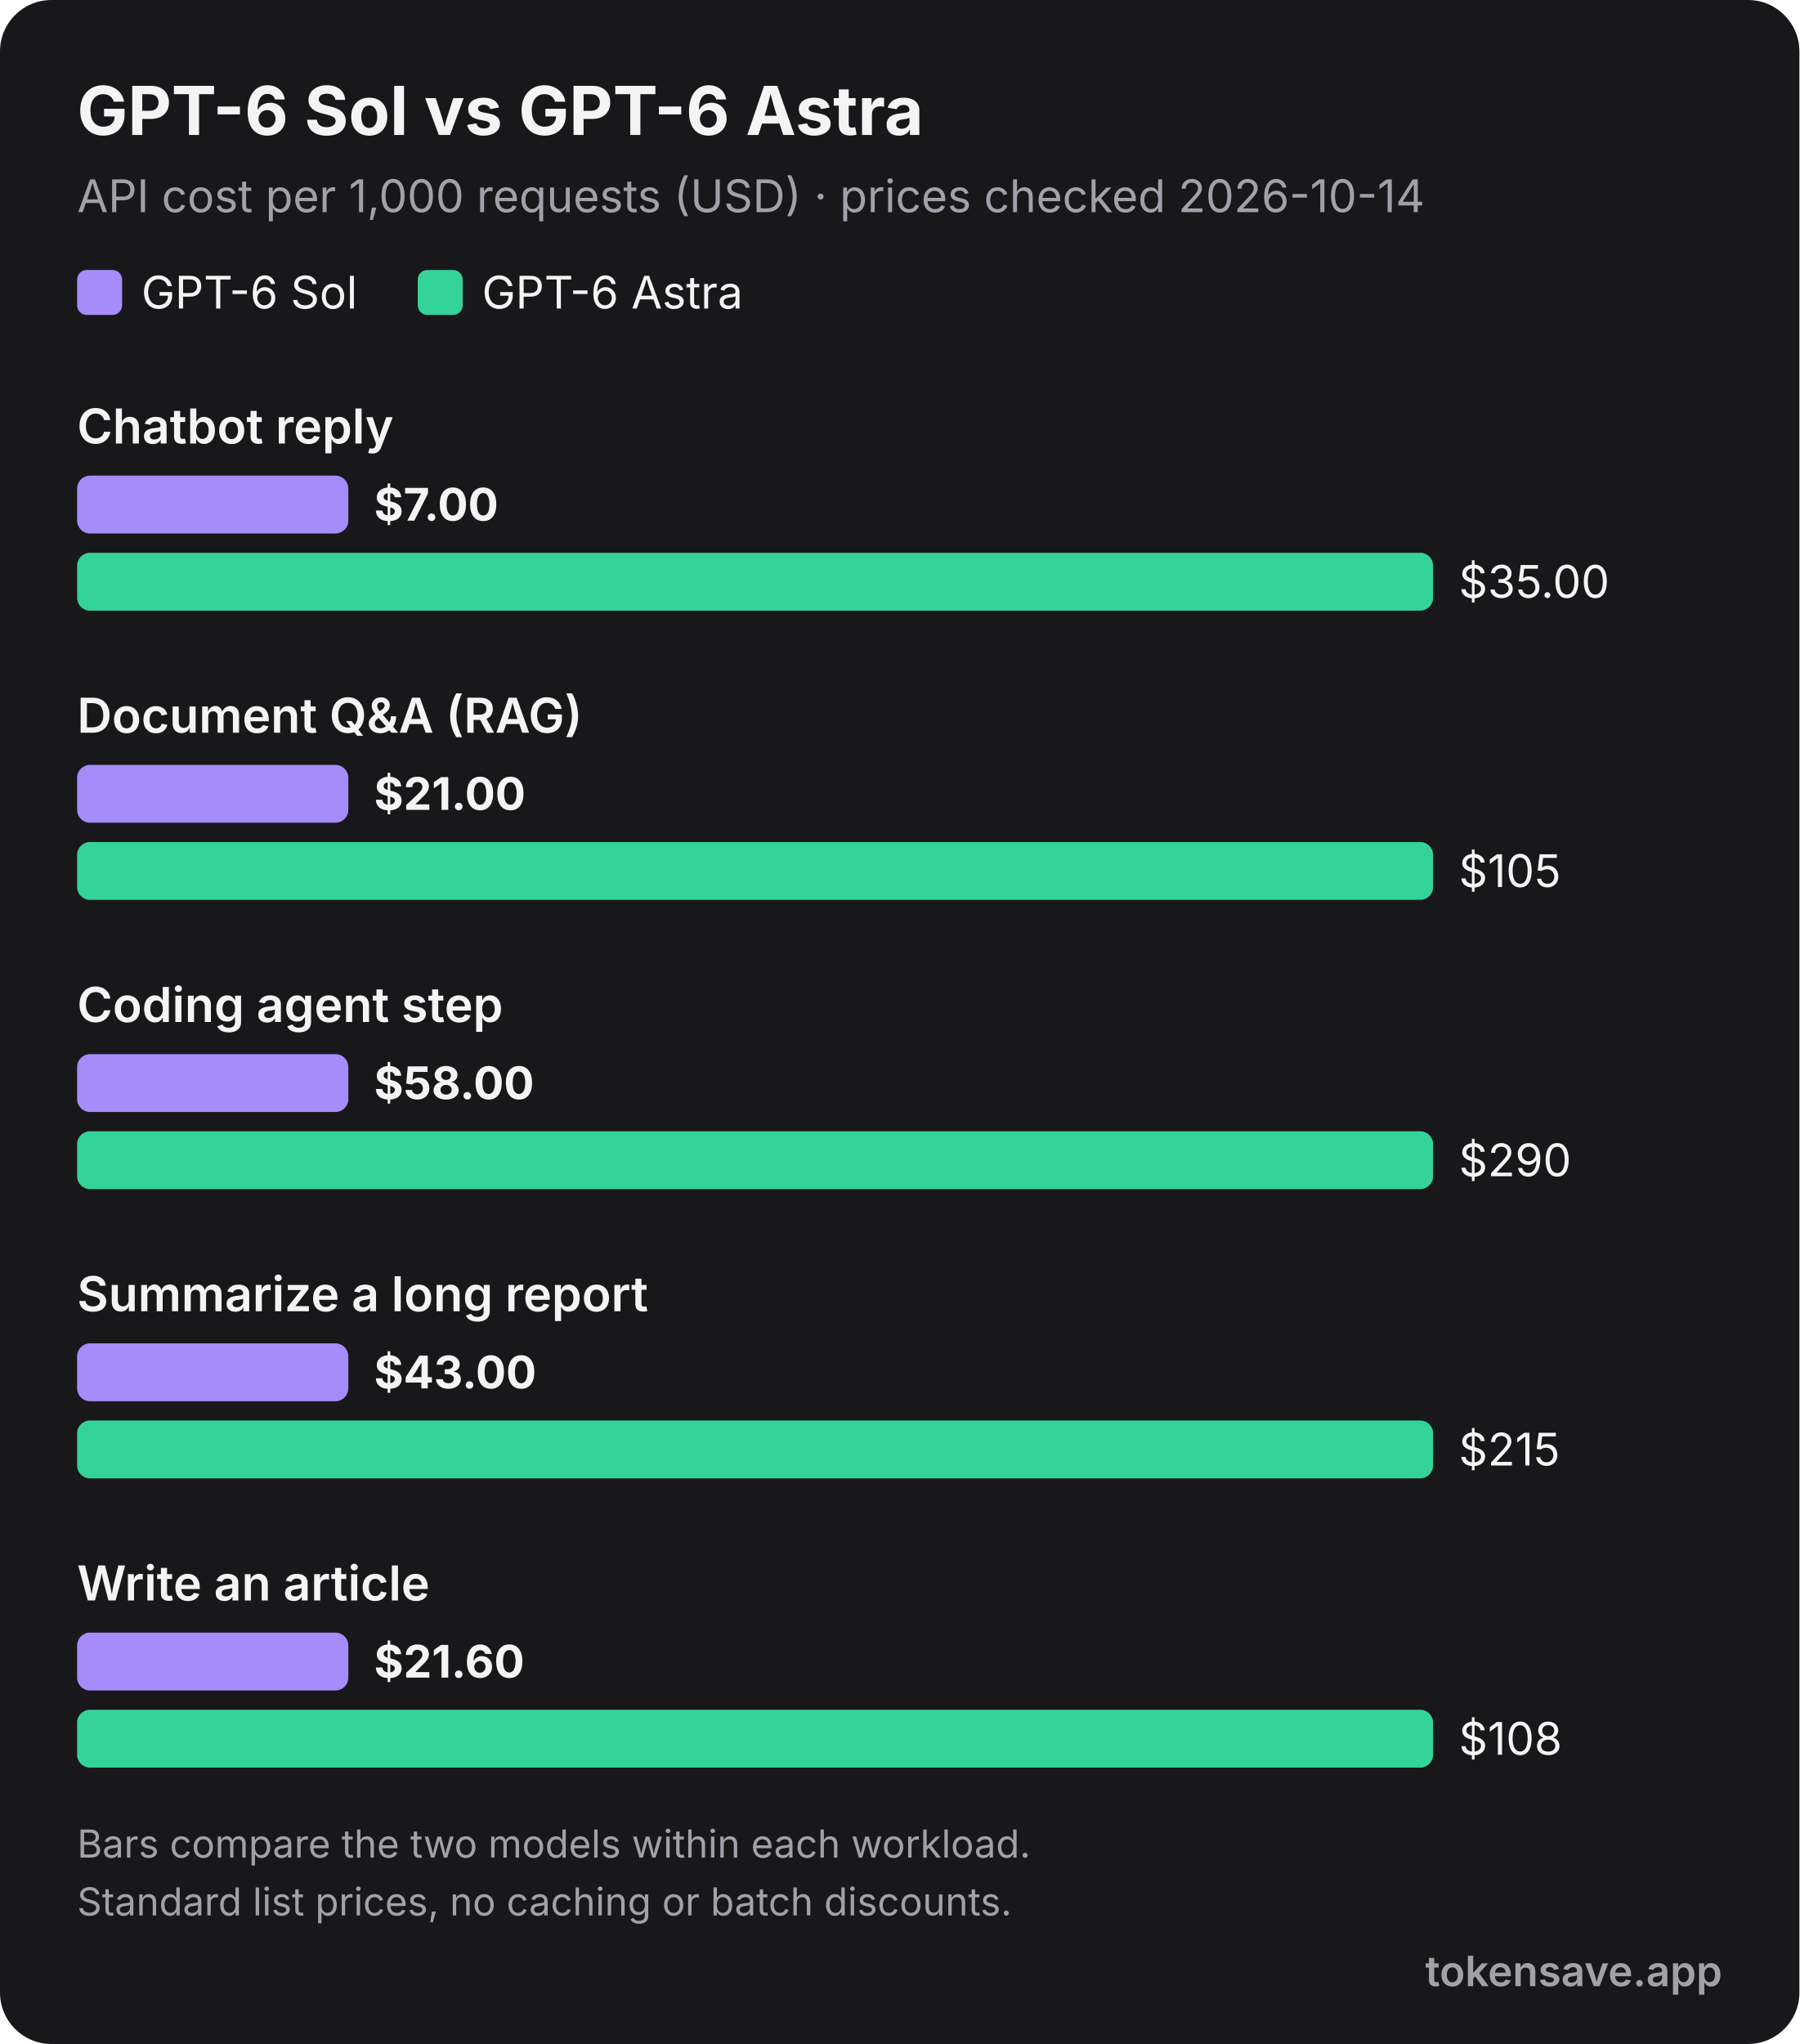
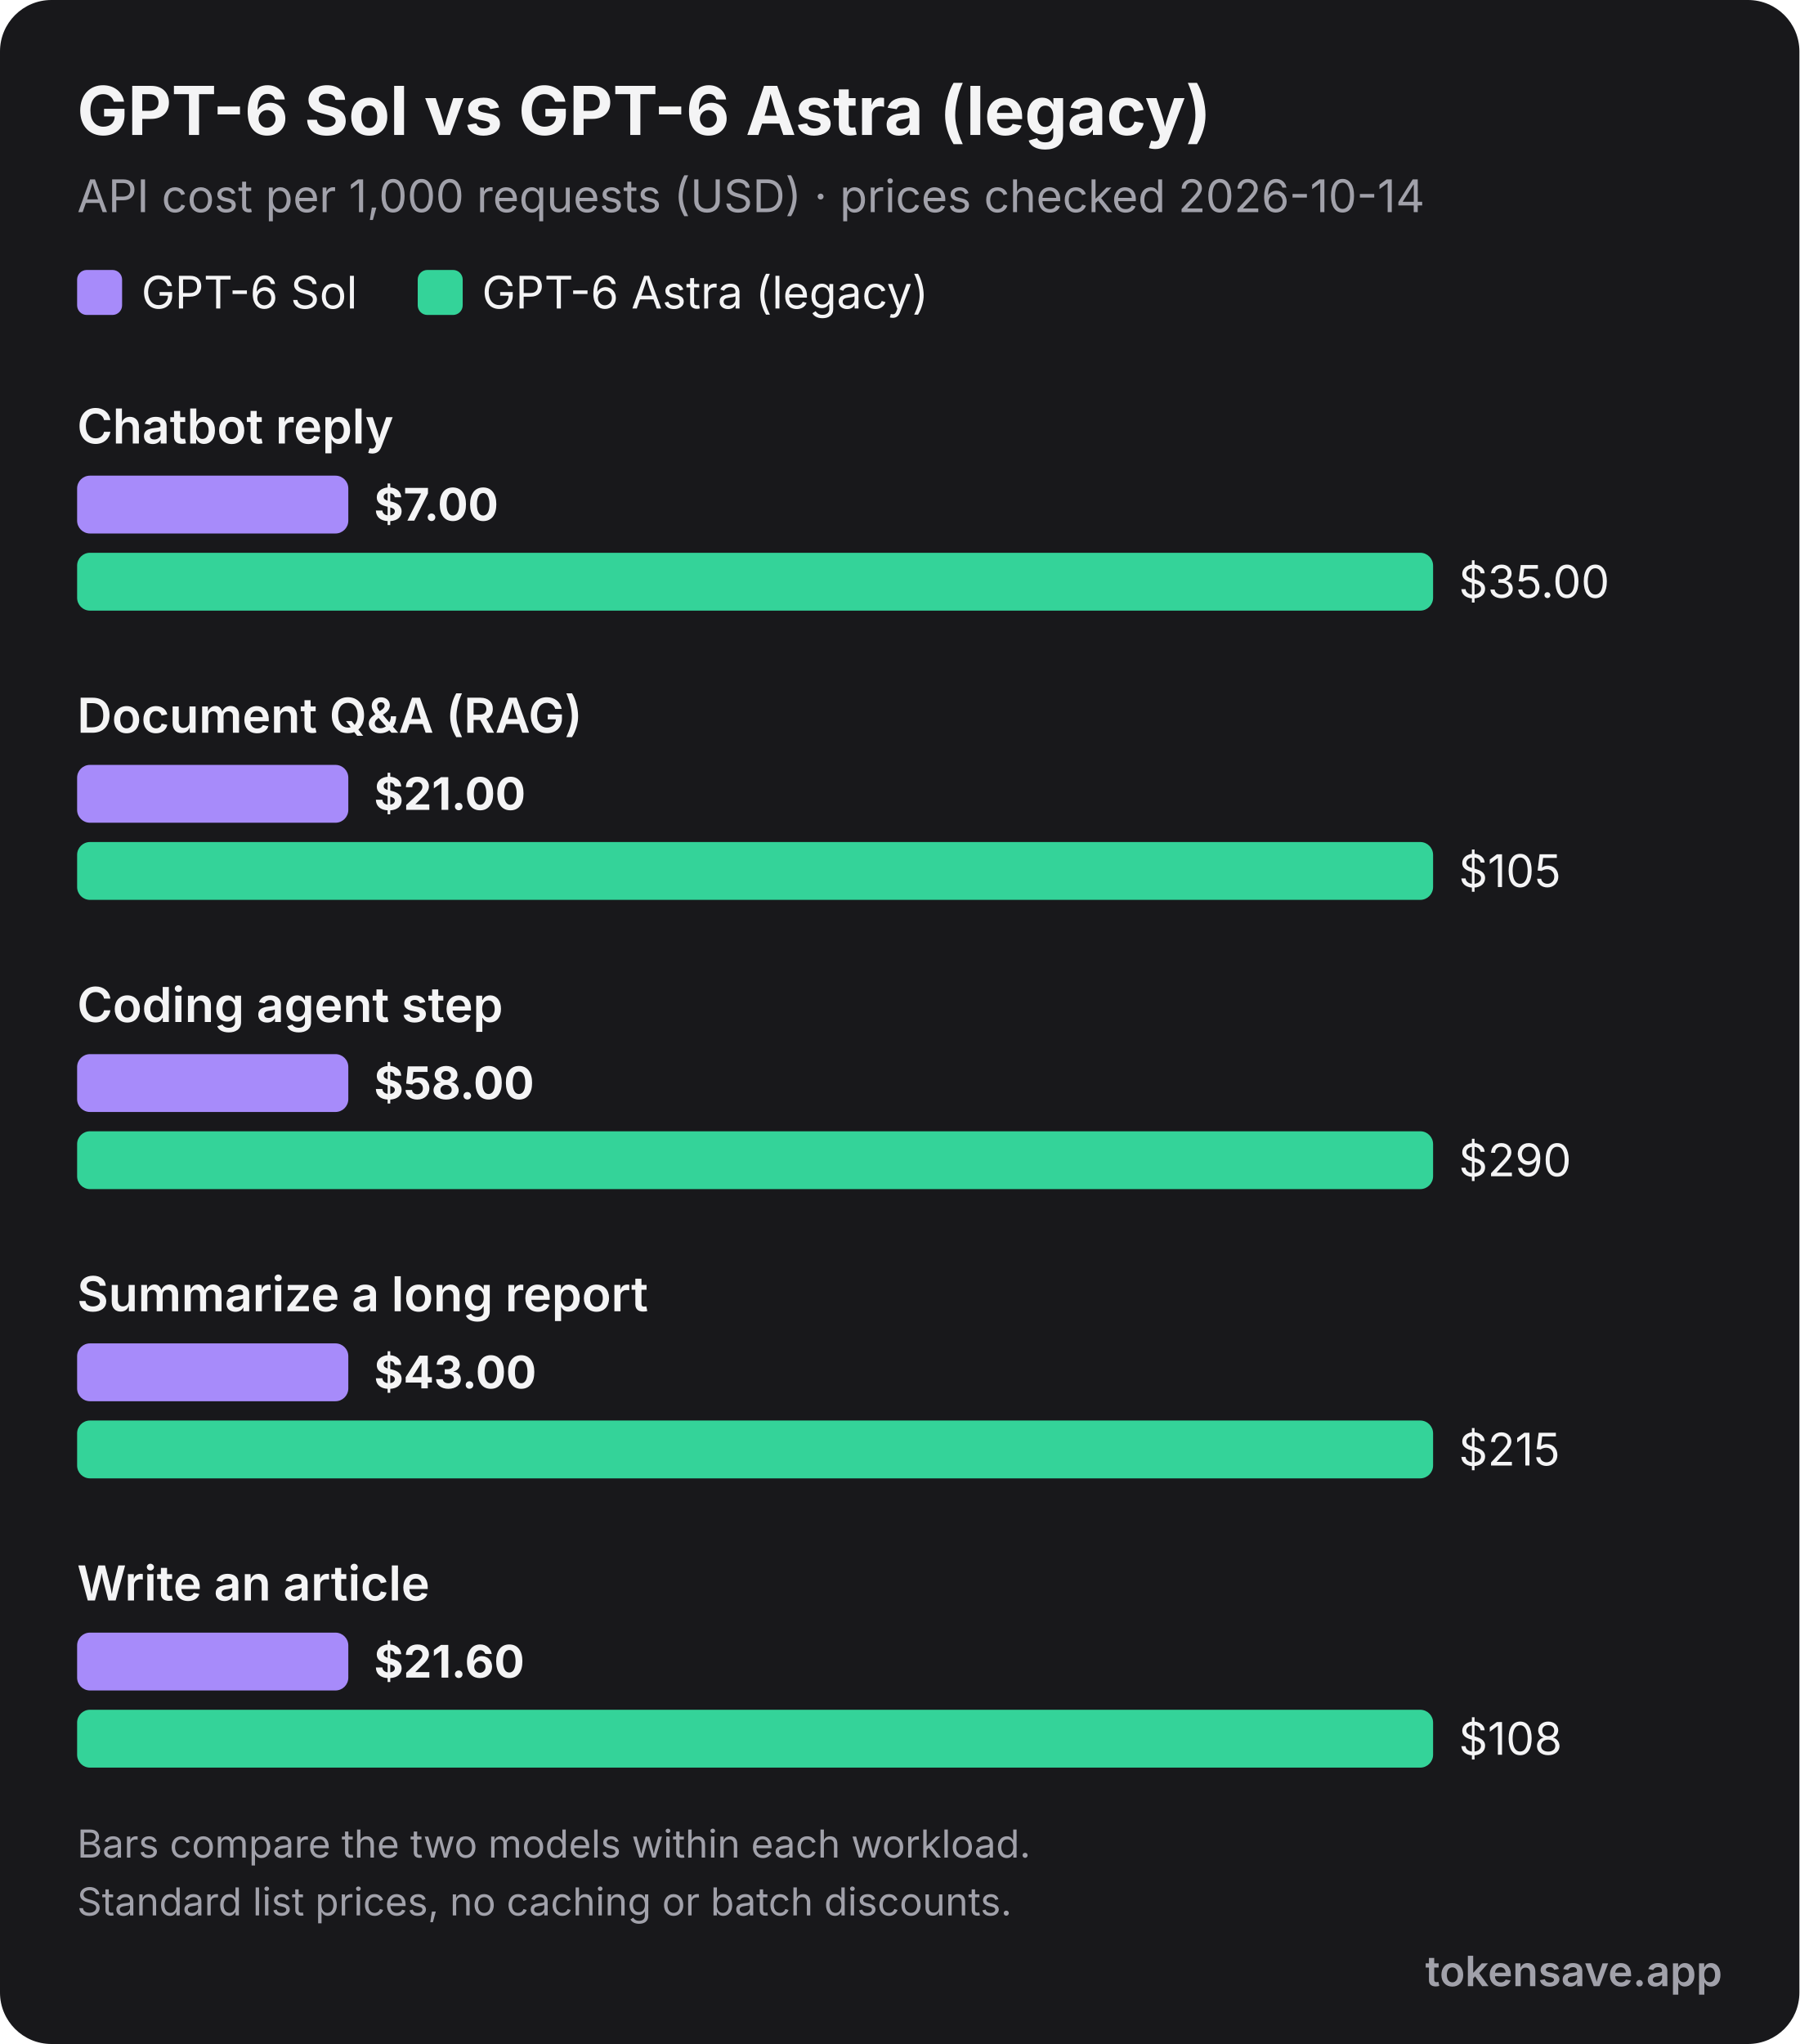
<svg xmlns="http://www.w3.org/2000/svg" viewBox="0 0 560 636" width="560" height="636" role="img" font-family="Inter, 'Segoe UI', Helvetica, Arial, sans-serif">
  <rect width="560" height="636" rx="16" fill="#18181b" />
-   <text x="24" y="42" font-size="21" font-weight="700" fill="#f4f4f5">GPT-6 Sol vs GPT-6 Astra</text>
+   <text x="24" y="42" font-size="21" font-weight="700" fill="#f4f4f5">GPT-6 Sol vs GPT-6 Astra (legacy)</text>
  <text x="24" y="66" font-size="14" fill="#a1a1aa">API cost per 1,000 requests (USD) · prices checked 2026-10-14</text>
  <rect x="24" y="84" width="14" height="14" rx="3" fill="#a78bfa" />
  <text x="44" y="96" font-size="14" fill="#f4f4f5">GPT-6 Sol</text>
  <rect x="130" y="84" width="14" height="14" rx="3" fill="#34d399" />
-   <text x="150" y="96" font-size="14" fill="#f4f4f5">GPT-6 Astra</text>
+   <text x="150" y="96" font-size="14" fill="#f4f4f5">GPT-6 Astra (legacy)</text>
  <text x="24" y="138" font-size="15" font-weight="600" fill="#f4f4f5">Chatbot reply</text>
  <rect x="24" y="148" width="84.4" height="18" rx="4" fill="#a78bfa" />
  <text x="116.4" y="162" font-size="14" font-weight="700" fill="#f4f4f5">$7.00</text>
  <rect x="24" y="172" width="422.0" height="18" rx="4" fill="#34d399" />
  <text x="454.0" y="186" font-size="14" font-weight="400" fill="#f4f4f5">$35.00</text>
  <text x="24" y="228" font-size="15" font-weight="600" fill="#f4f4f5">Document Q&amp;A (RAG)</text>
  <rect x="24" y="238" width="84.4" height="18" rx="4" fill="#a78bfa" />
  <text x="116.4" y="252" font-size="14" font-weight="700" fill="#f4f4f5">$21.00</text>
  <rect x="24" y="262" width="422.0" height="18" rx="4" fill="#34d399" />
  <text x="454.0" y="276" font-size="14" font-weight="400" fill="#f4f4f5">$105</text>
  <text x="24" y="318" font-size="15" font-weight="600" fill="#f4f4f5">Coding agent step</text>
  <rect x="24" y="328" width="84.4" height="18" rx="4" fill="#a78bfa" />
  <text x="116.4" y="342" font-size="14" font-weight="700" fill="#f4f4f5">$58.00</text>
  <rect x="24" y="352" width="422.0" height="18" rx="4" fill="#34d399" />
  <text x="454.0" y="366" font-size="14" font-weight="400" fill="#f4f4f5">$290</text>
  <text x="24" y="408" font-size="15" font-weight="600" fill="#f4f4f5">Summarize a long report</text>
  <rect x="24" y="418" width="84.4" height="18" rx="4" fill="#a78bfa" />
  <text x="116.4" y="432" font-size="14" font-weight="700" fill="#f4f4f5">$43.00</text>
  <rect x="24" y="442" width="422.0" height="18" rx="4" fill="#34d399" />
  <text x="454.0" y="456" font-size="14" font-weight="400" fill="#f4f4f5">$215</text>
  <text x="24" y="498" font-size="15" font-weight="600" fill="#f4f4f5">Write an article</text>
  <rect x="24" y="508" width="84.4" height="18" rx="4" fill="#a78bfa" />
  <text x="116.4" y="522" font-size="14" font-weight="700" fill="#f4f4f5">$21.60</text>
  <rect x="24" y="532" width="422.0" height="18" rx="4" fill="#34d399" />
  <text x="454.0" y="546" font-size="14" font-weight="400" fill="#f4f4f5">$108</text>
  <text x="24" y="578" font-size="12" fill="#a1a1aa">Bars compare the two models within each workload.</text>
  <text x="24" y="596" font-size="12" fill="#a1a1aa">Standard list prices, no caching or batch discounts.</text>
  <text x="536" y="618" text-anchor="end" font-size="13" font-weight="600" fill="#a1a1aa">tokensave.app</text>
</svg>
